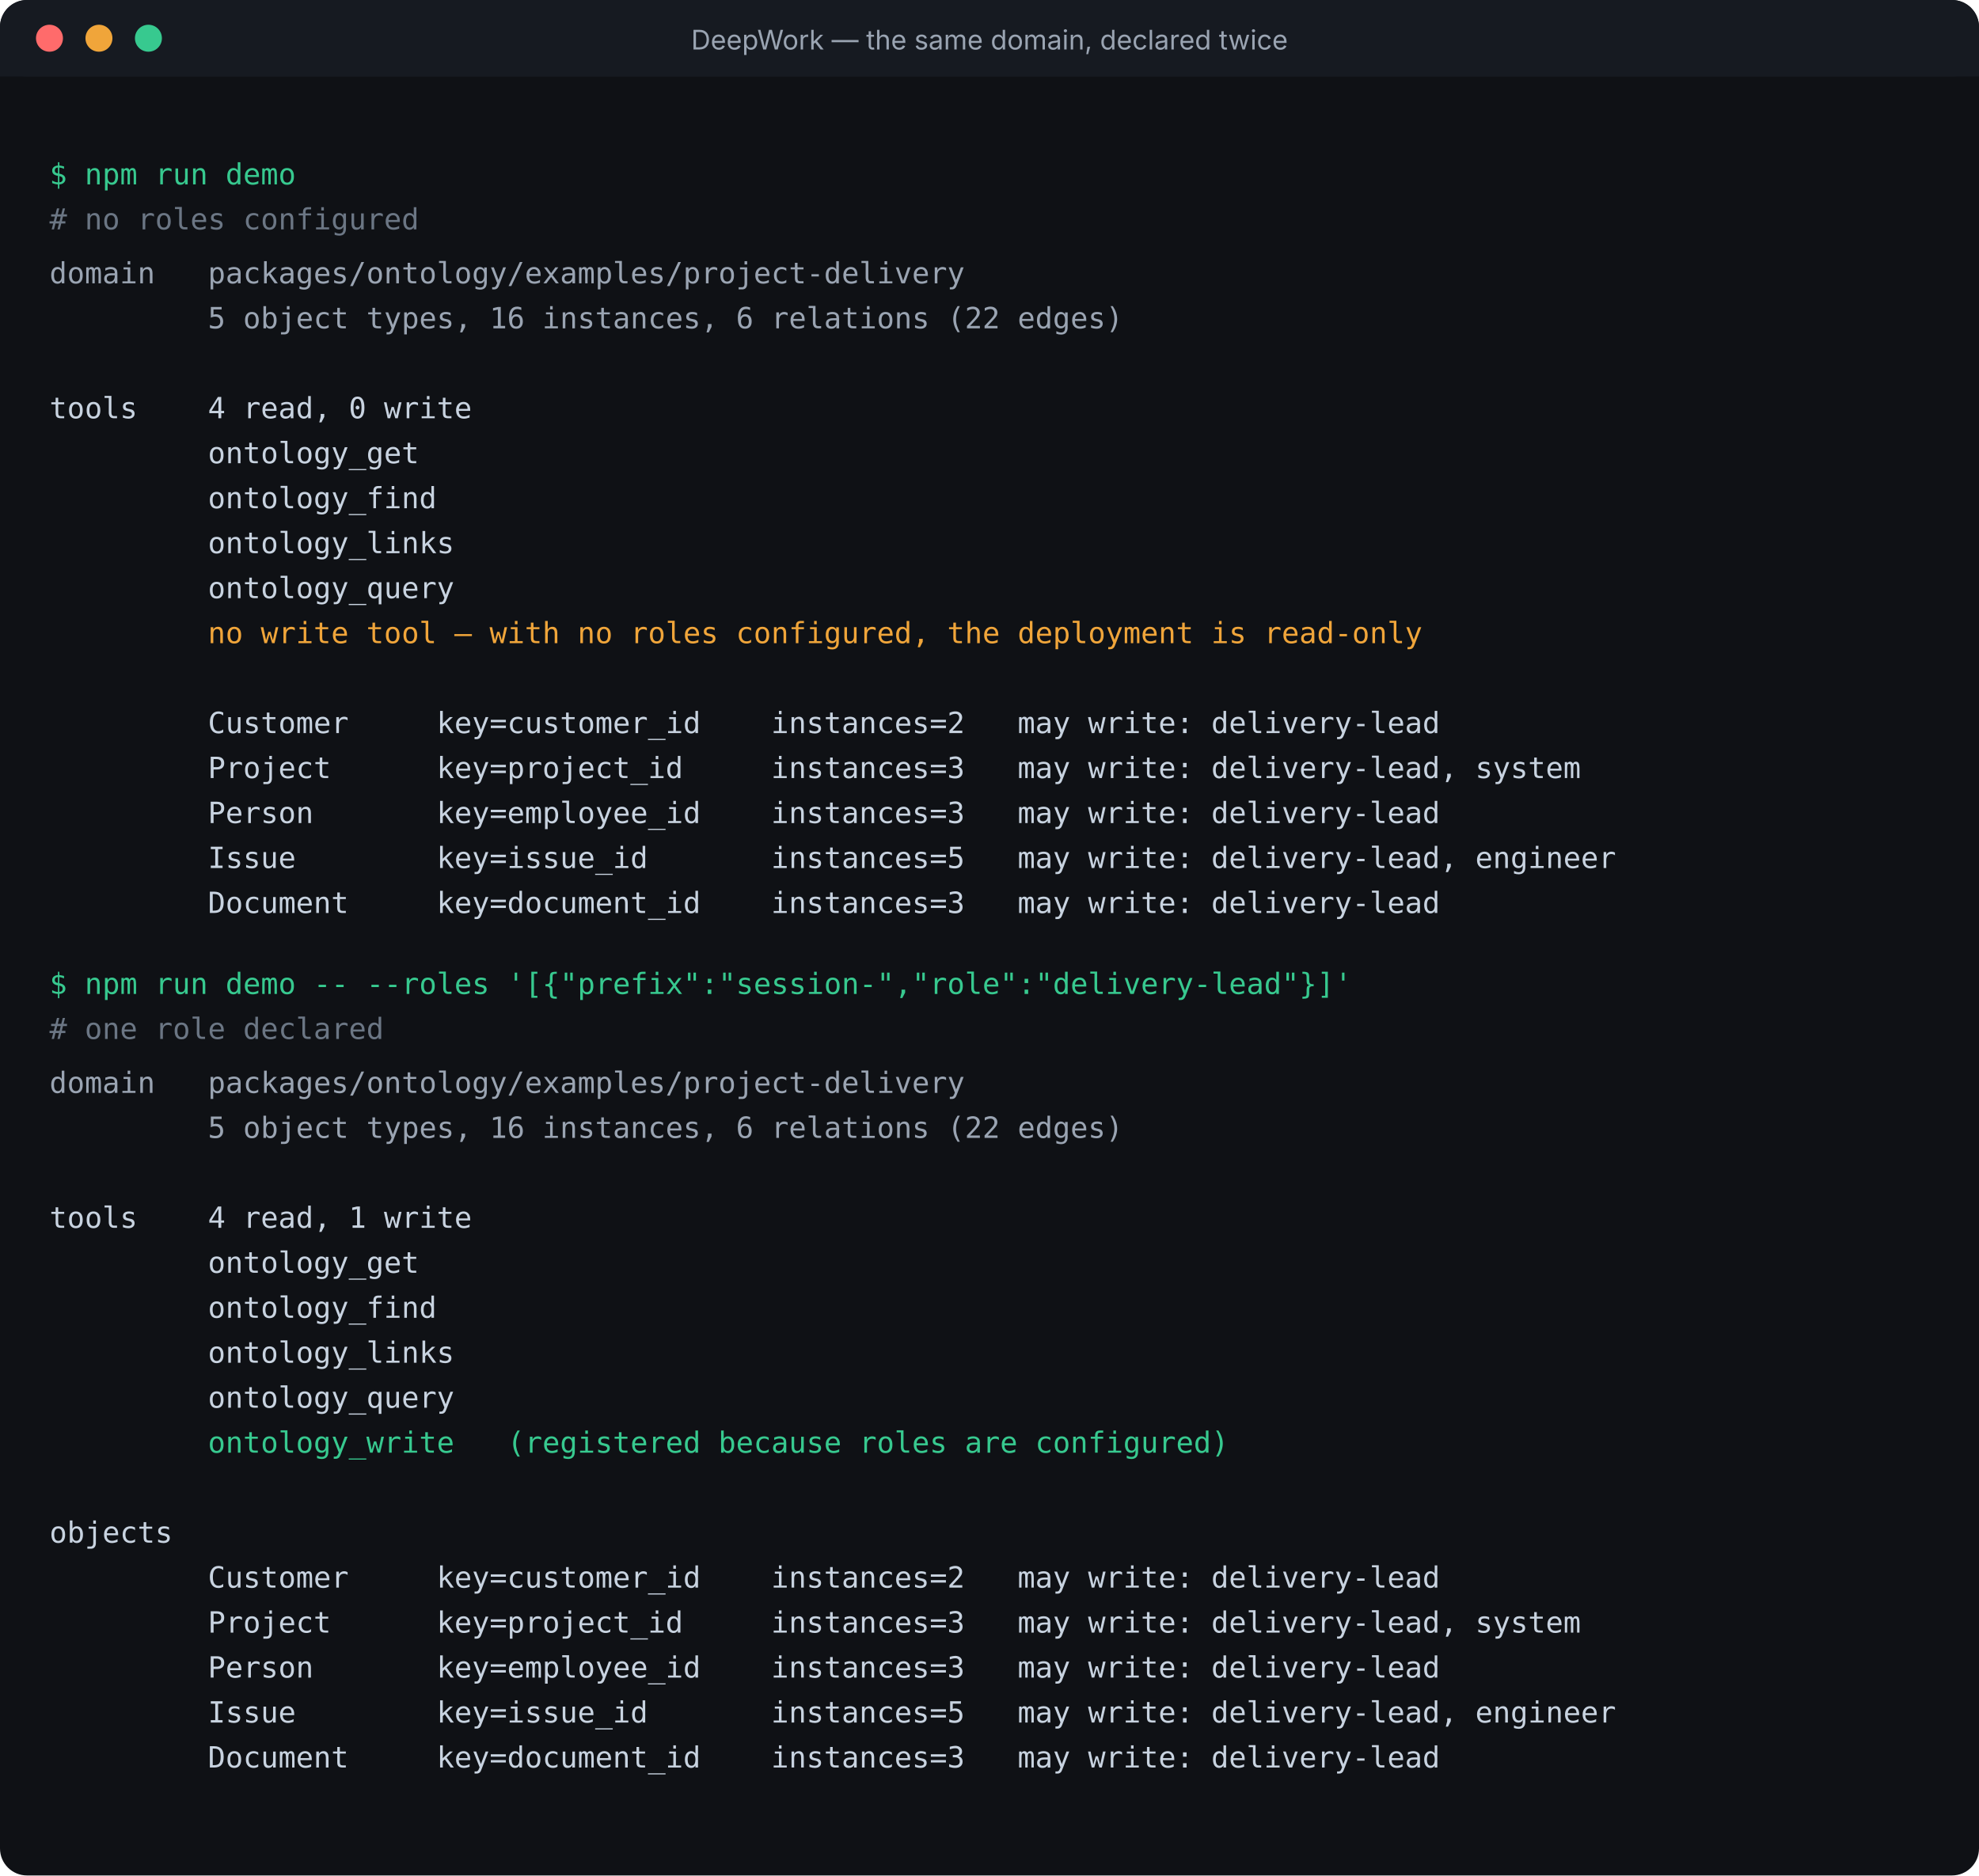
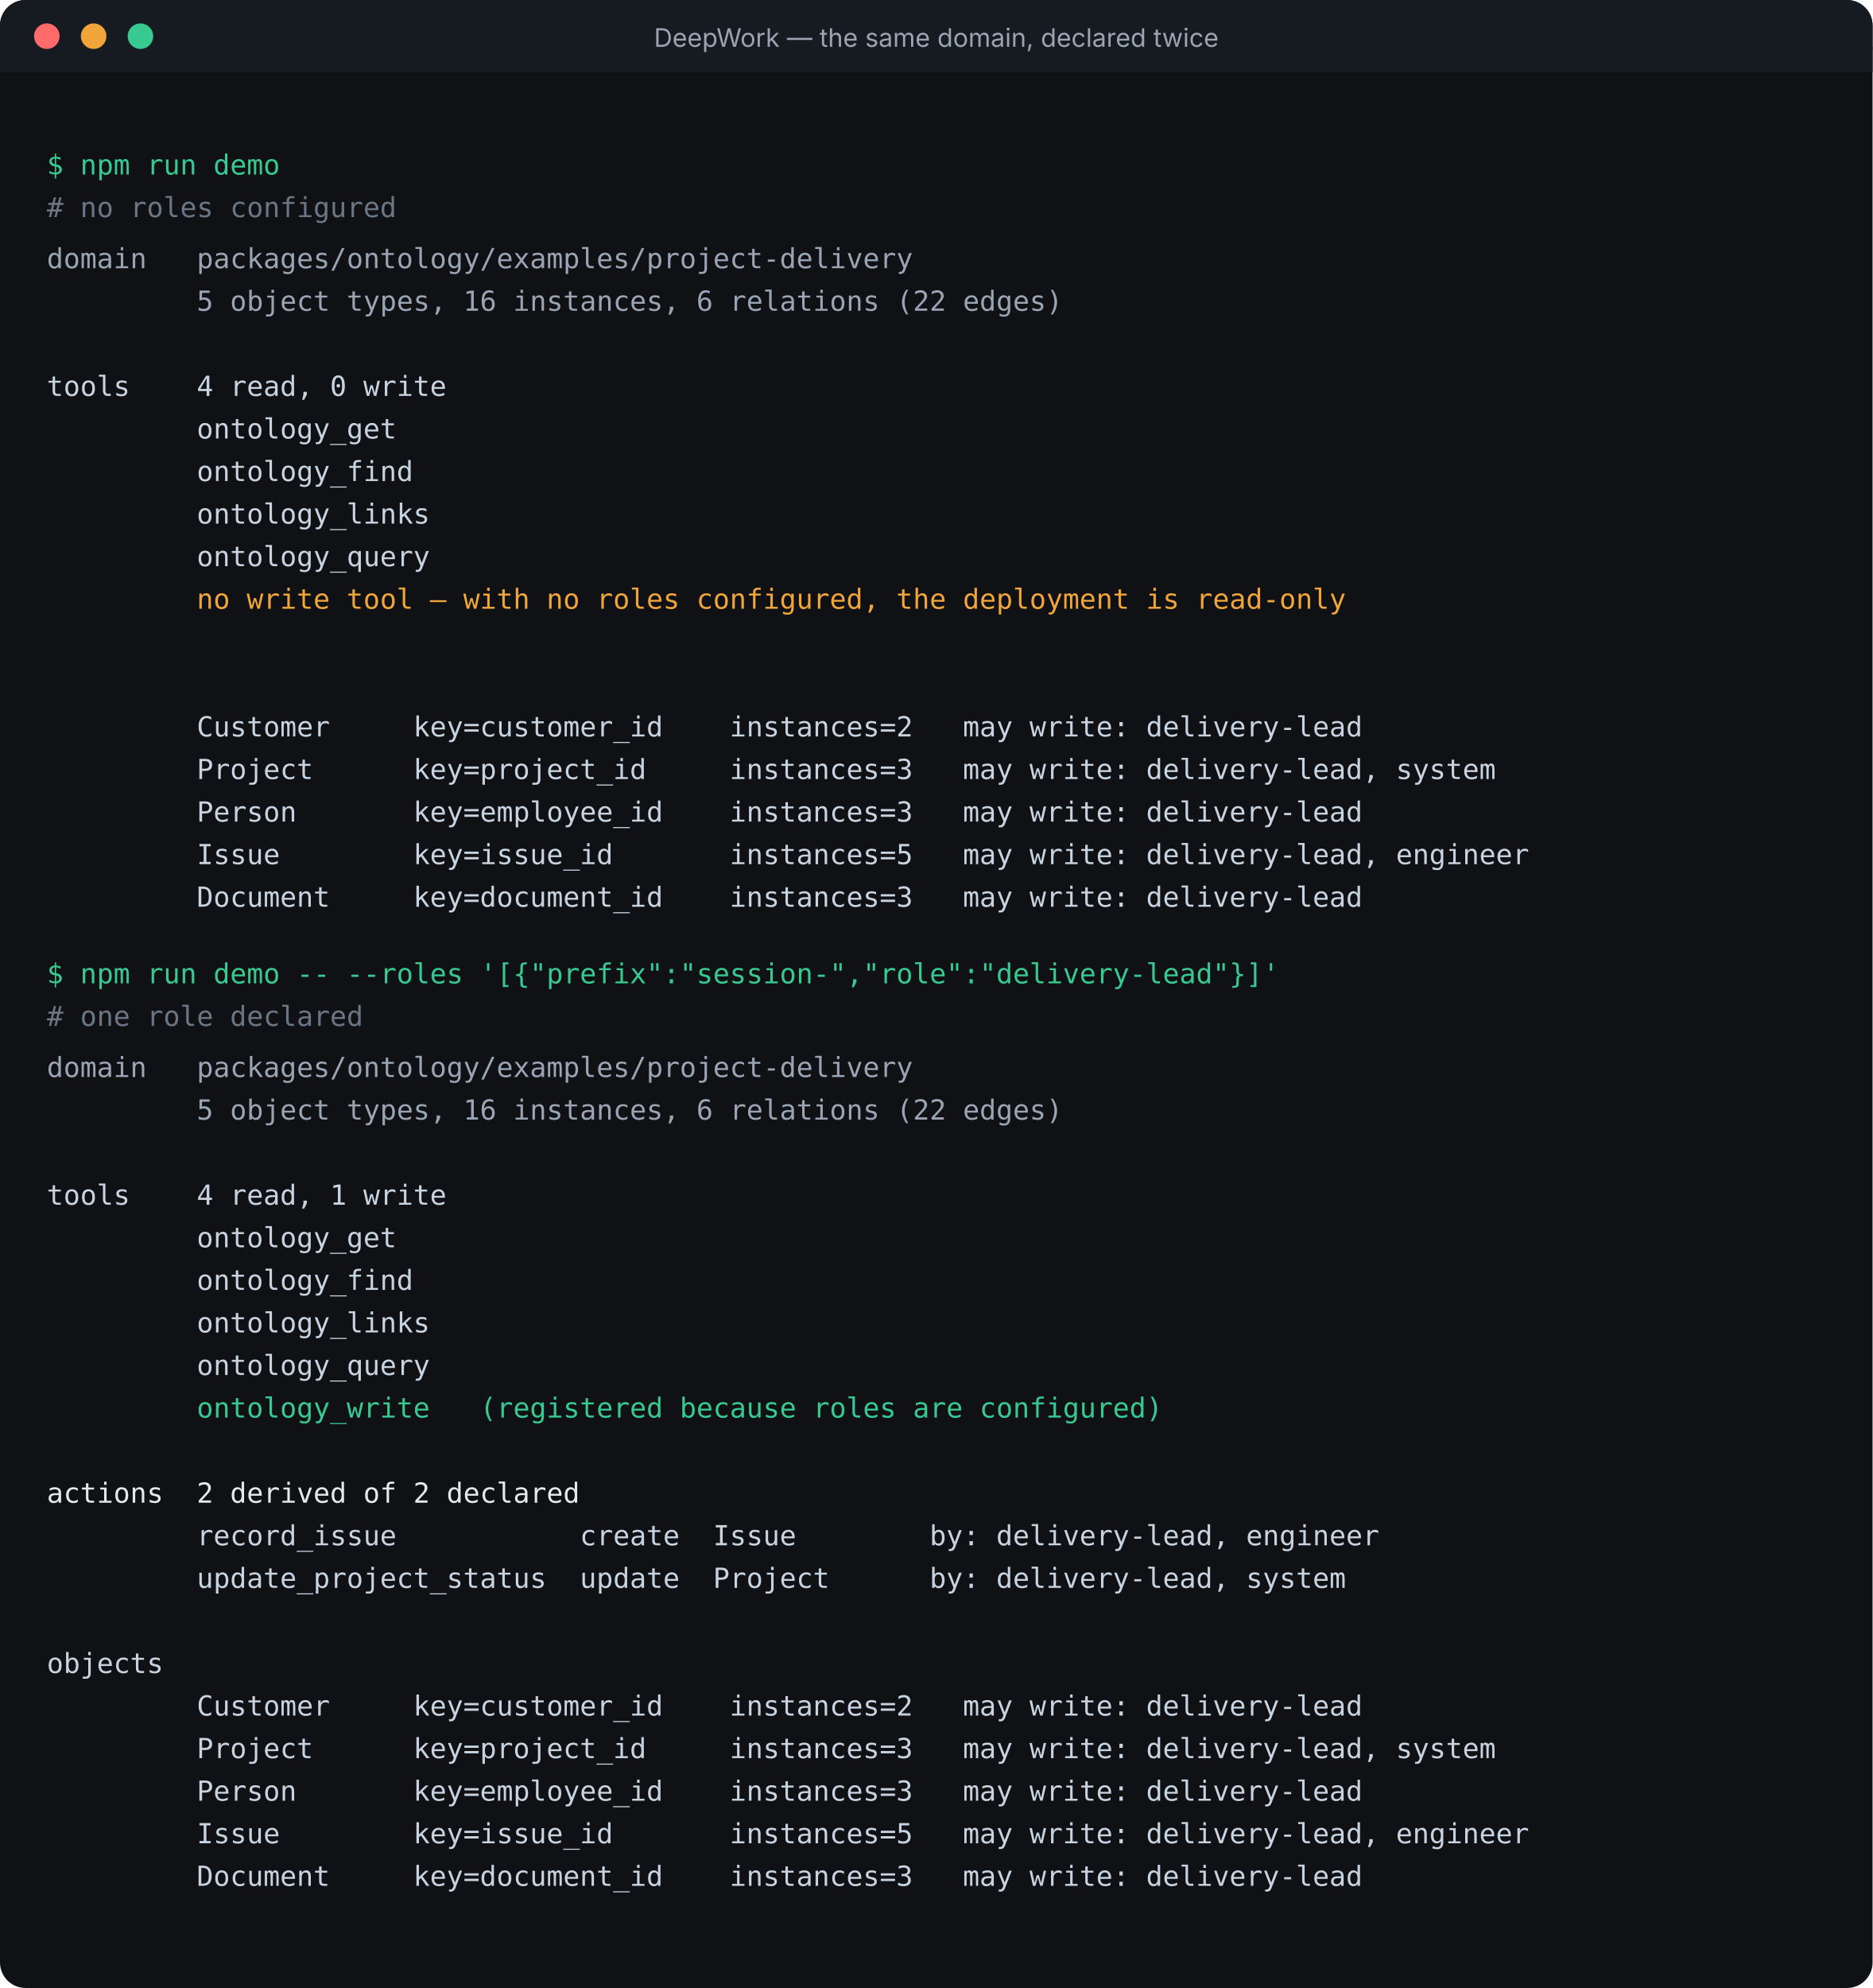
- <svg xmlns="http://www.w3.org/2000/svg" width="880" height="834" viewBox="0 0 880 834" font-family="ui-monospace, SFMono-Regular, Menlo, Consolas, 'DejaVu Sans Mono', monospace" font-size="13">
-   <rect x="0" y="0" width="880" height="834" rx="12" fill="#0f1115" />
+ <svg xmlns="http://www.w3.org/2000/svg" width="880" height="934" viewBox="0 0 880 934" font-family="ui-monospace, SFMono-Regular, Menlo, Consolas, 'DejaVu Sans Mono', monospace" font-size="13">
+   <rect x="0" y="0" width="880" height="934" rx="12" fill="#0f1115" />
  <rect x="0" y="0" width="880" height="34" rx="12" fill="#161a21" />
  <rect x="0" y="22" width="880" height="12" fill="#161a21" />
  <circle cx="22" cy="17" r="6" fill="#ff6b6b" />
  <circle cx="44" cy="17" r="6" fill="#f0a53a" />
  <circle cx="66" cy="17" r="6" fill="#37c98f" />
  <text x="440" y="22" fill="#9aa4b2" text-anchor="middle" font-size="12" font-family="-apple-system, BlinkMacSystemFont, 'Segoe UI', 'Microsoft YaHei', sans-serif">DeepWork — the same domain, declared twice</text>
  <text x="22" y="82" xml:space="preserve" fill="#37c98f">$ npm run demo</text>
  <text x="22" y="102" xml:space="preserve" fill="#6b7684"># no roles configured</text>
  <text x="22" y="126" xml:space="preserve" fill="#9aa4b2">domain   packages/ontology/examples/project-delivery</text>
  <text x="22" y="146" xml:space="preserve" fill="#9aa4b2">         5 object types, 16 instances, 6 relations (22 edges)</text>
  <text x="22" y="186" xml:space="preserve" fill="#c8d3e0">tools    4 read, 0 write</text>
  <text x="22" y="206" xml:space="preserve" fill="#c8d3e0">         ontology_get</text>
  <text x="22" y="226" xml:space="preserve" fill="#c8d3e0">         ontology_find</text>
  <text x="22" y="246" xml:space="preserve" fill="#c8d3e0">         ontology_links</text>
  <text x="22" y="266" xml:space="preserve" fill="#c8d3e0">         ontology_query</text>
  <text x="22" y="286" xml:space="preserve" fill="#f0a53a">         no write tool — with no roles configured, the deployment is read-only</text>
-   <text x="22" y="326" xml:space="preserve" fill="#c8d3e0">         Customer     key=customer_id    instances=2   may write: delivery-lead</text>
-   <text x="22" y="346" xml:space="preserve" fill="#c8d3e0">         Project      key=project_id     instances=3   may write: delivery-lead, system</text>
-   <text x="22" y="366" xml:space="preserve" fill="#c8d3e0">         Person       key=employee_id    instances=3   may write: delivery-lead</text>
-   <text x="22" y="386" xml:space="preserve" fill="#c8d3e0">         Issue        key=issue_id       instances=5   may write: delivery-lead, engineer</text>
-   <text x="22" y="406" xml:space="preserve" fill="#c8d3e0">         Document     key=document_id    instances=3   may write: delivery-lead</text>
-   <text x="22" y="442" xml:space="preserve" fill="#37c98f">$ npm run demo -- --roles '[{"prefix":"session-","role":"delivery-lead"}]'</text>
-   <text x="22" y="462" xml:space="preserve" fill="#6b7684"># one role declared</text>
-   <text x="22" y="486" xml:space="preserve" fill="#9aa4b2">domain   packages/ontology/examples/project-delivery</text>
-   <text x="22" y="506" xml:space="preserve" fill="#9aa4b2">         5 object types, 16 instances, 6 relations (22 edges)</text>
-   <text x="22" y="546" xml:space="preserve" fill="#c8d3e0">tools    4 read, 1 write</text>
-   <text x="22" y="566" xml:space="preserve" fill="#c8d3e0">         ontology_get</text>
-   <text x="22" y="586" xml:space="preserve" fill="#c8d3e0">         ontology_find</text>
-   <text x="22" y="606" xml:space="preserve" fill="#c8d3e0">         ontology_links</text>
-   <text x="22" y="626" xml:space="preserve" fill="#c8d3e0">         ontology_query</text>
-   <text x="22" y="646" xml:space="preserve" fill="#37c98f">         ontology_write   (registered because roles are configured)</text>
-   <text x="22" y="686" xml:space="preserve" fill="#c8d3e0">objects</text>
-   <text x="22" y="706" xml:space="preserve" fill="#c8d3e0">         Customer     key=customer_id    instances=2   may write: delivery-lead</text>
-   <text x="22" y="726" xml:space="preserve" fill="#c8d3e0">         Project      key=project_id     instances=3   may write: delivery-lead, system</text>
-   <text x="22" y="746" xml:space="preserve" fill="#c8d3e0">         Person       key=employee_id    instances=3   may write: delivery-lead</text>
-   <text x="22" y="766" xml:space="preserve" fill="#c8d3e0">         Issue        key=issue_id       instances=5   may write: delivery-lead, engineer</text>
-   <text x="22" y="786" xml:space="preserve" fill="#c8d3e0">         Document     key=document_id    instances=3   may write: delivery-lead</text>
+   <text x="22" y="346" xml:space="preserve" fill="#c8d3e0">         Customer     key=customer_id    instances=2   may write: delivery-lead</text>
+   <text x="22" y="366" xml:space="preserve" fill="#c8d3e0">         Project      key=project_id     instances=3   may write: delivery-lead, system</text>
+   <text x="22" y="386" xml:space="preserve" fill="#c8d3e0">         Person       key=employee_id    instances=3   may write: delivery-lead</text>
+   <text x="22" y="406" xml:space="preserve" fill="#c8d3e0">         Issue        key=issue_id       instances=5   may write: delivery-lead, engineer</text>
+   <text x="22" y="426" xml:space="preserve" fill="#c8d3e0">         Document     key=document_id    instances=3   may write: delivery-lead</text>
+   <text x="22" y="462" xml:space="preserve" fill="#37c98f">$ npm run demo -- --roles '[{"prefix":"session-","role":"delivery-lead"}]'</text>
+   <text x="22" y="482" xml:space="preserve" fill="#6b7684"># one role declared</text>
+   <text x="22" y="506" xml:space="preserve" fill="#9aa4b2">domain   packages/ontology/examples/project-delivery</text>
+   <text x="22" y="526" xml:space="preserve" fill="#9aa4b2">         5 object types, 16 instances, 6 relations (22 edges)</text>
+   <text x="22" y="566" xml:space="preserve" fill="#c8d3e0">tools    4 read, 1 write</text>
+   <text x="22" y="586" xml:space="preserve" fill="#c8d3e0">         ontology_get</text>
+   <text x="22" y="606" xml:space="preserve" fill="#c8d3e0">         ontology_find</text>
+   <text x="22" y="626" xml:space="preserve" fill="#c8d3e0">         ontology_links</text>
+   <text x="22" y="646" xml:space="preserve" fill="#c8d3e0">         ontology_query</text>
+   <text x="22" y="666" xml:space="preserve" fill="#37c98f">         ontology_write   (registered because roles are configured)</text>
+   <text x="22" y="706" xml:space="preserve" fill="#e6e8eb">actions  2 derived of 2 declared</text>
+   <text x="22" y="726" xml:space="preserve" fill="#c8d3e0">         record_issue           create  Issue        by: delivery-lead, engineer</text>
+   <text x="22" y="746" xml:space="preserve" fill="#c8d3e0">         update_project_status  update  Project      by: delivery-lead, system</text>
+   <text x="22" y="786" xml:space="preserve" fill="#c8d3e0">objects</text>
+   <text x="22" y="806" xml:space="preserve" fill="#c8d3e0">         Customer     key=customer_id    instances=2   may write: delivery-lead</text>
+   <text x="22" y="826" xml:space="preserve" fill="#c8d3e0">         Project      key=project_id     instances=3   may write: delivery-lead, system</text>
+   <text x="22" y="846" xml:space="preserve" fill="#c8d3e0">         Person       key=employee_id    instances=3   may write: delivery-lead</text>
+   <text x="22" y="866" xml:space="preserve" fill="#c8d3e0">         Issue        key=issue_id       instances=5   may write: delivery-lead, engineer</text>
+   <text x="22" y="886" xml:space="preserve" fill="#c8d3e0">         Document     key=document_id    instances=3   may write: delivery-lead</text>
</svg>
